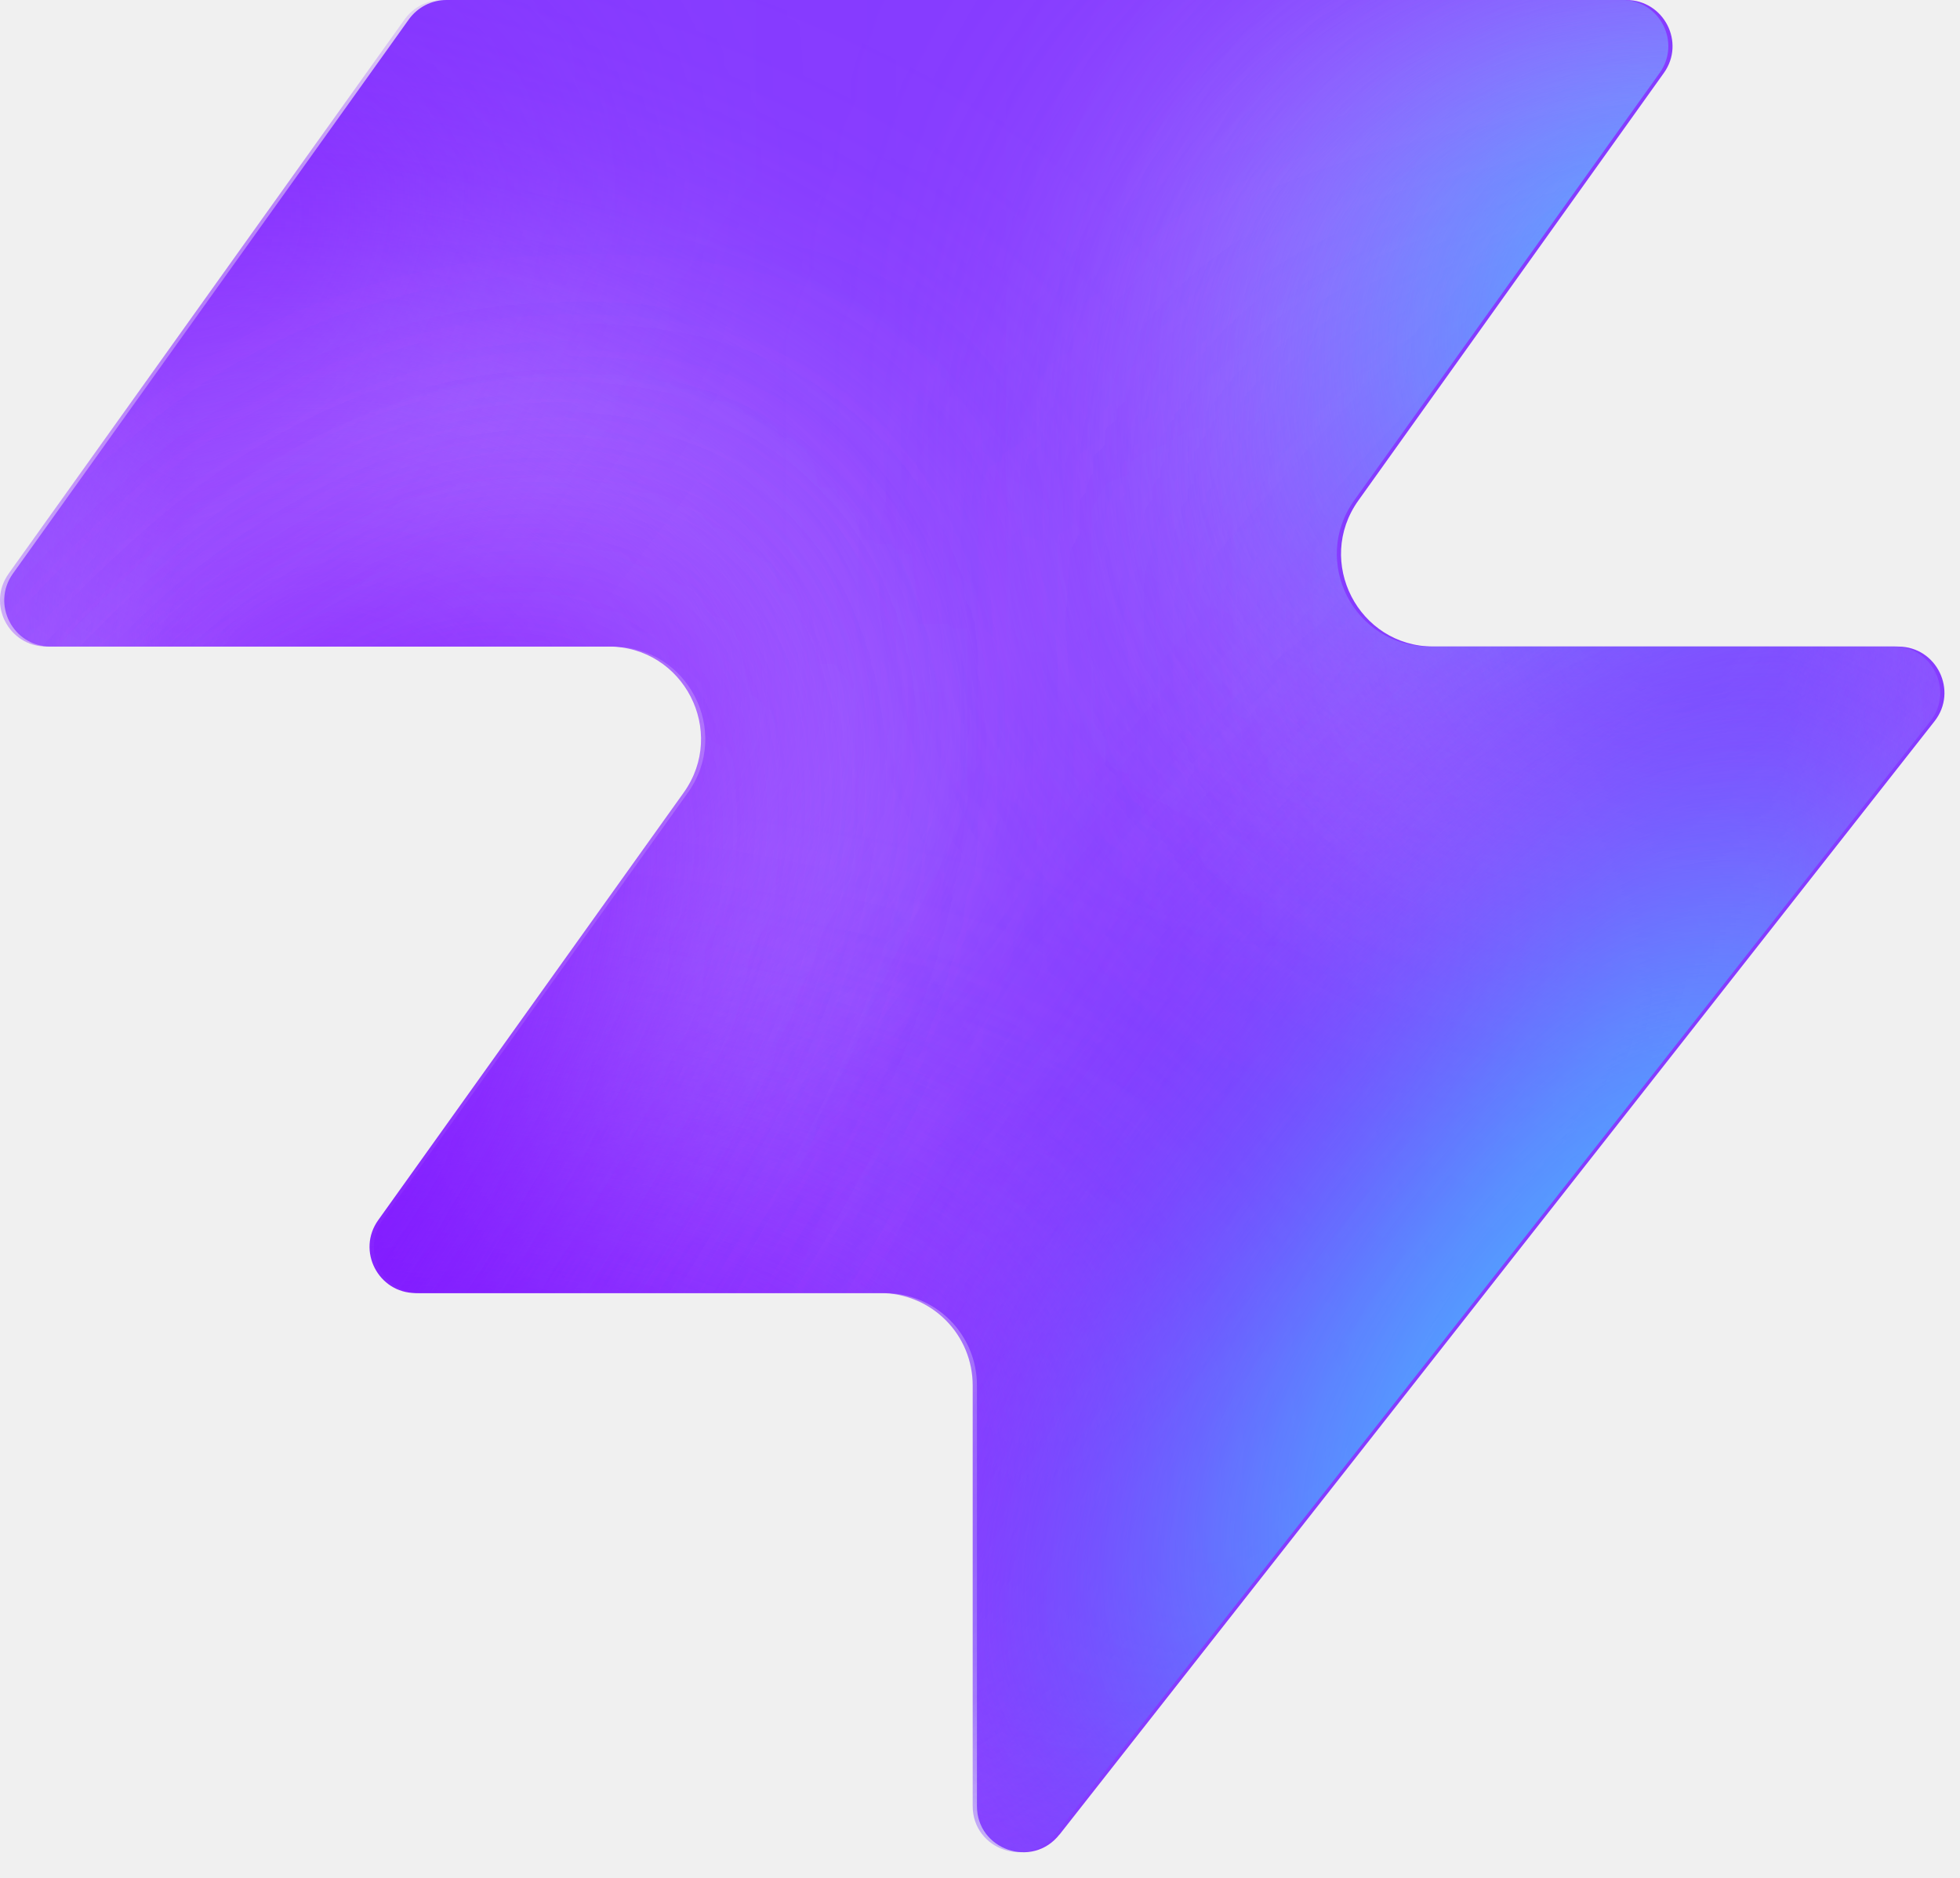
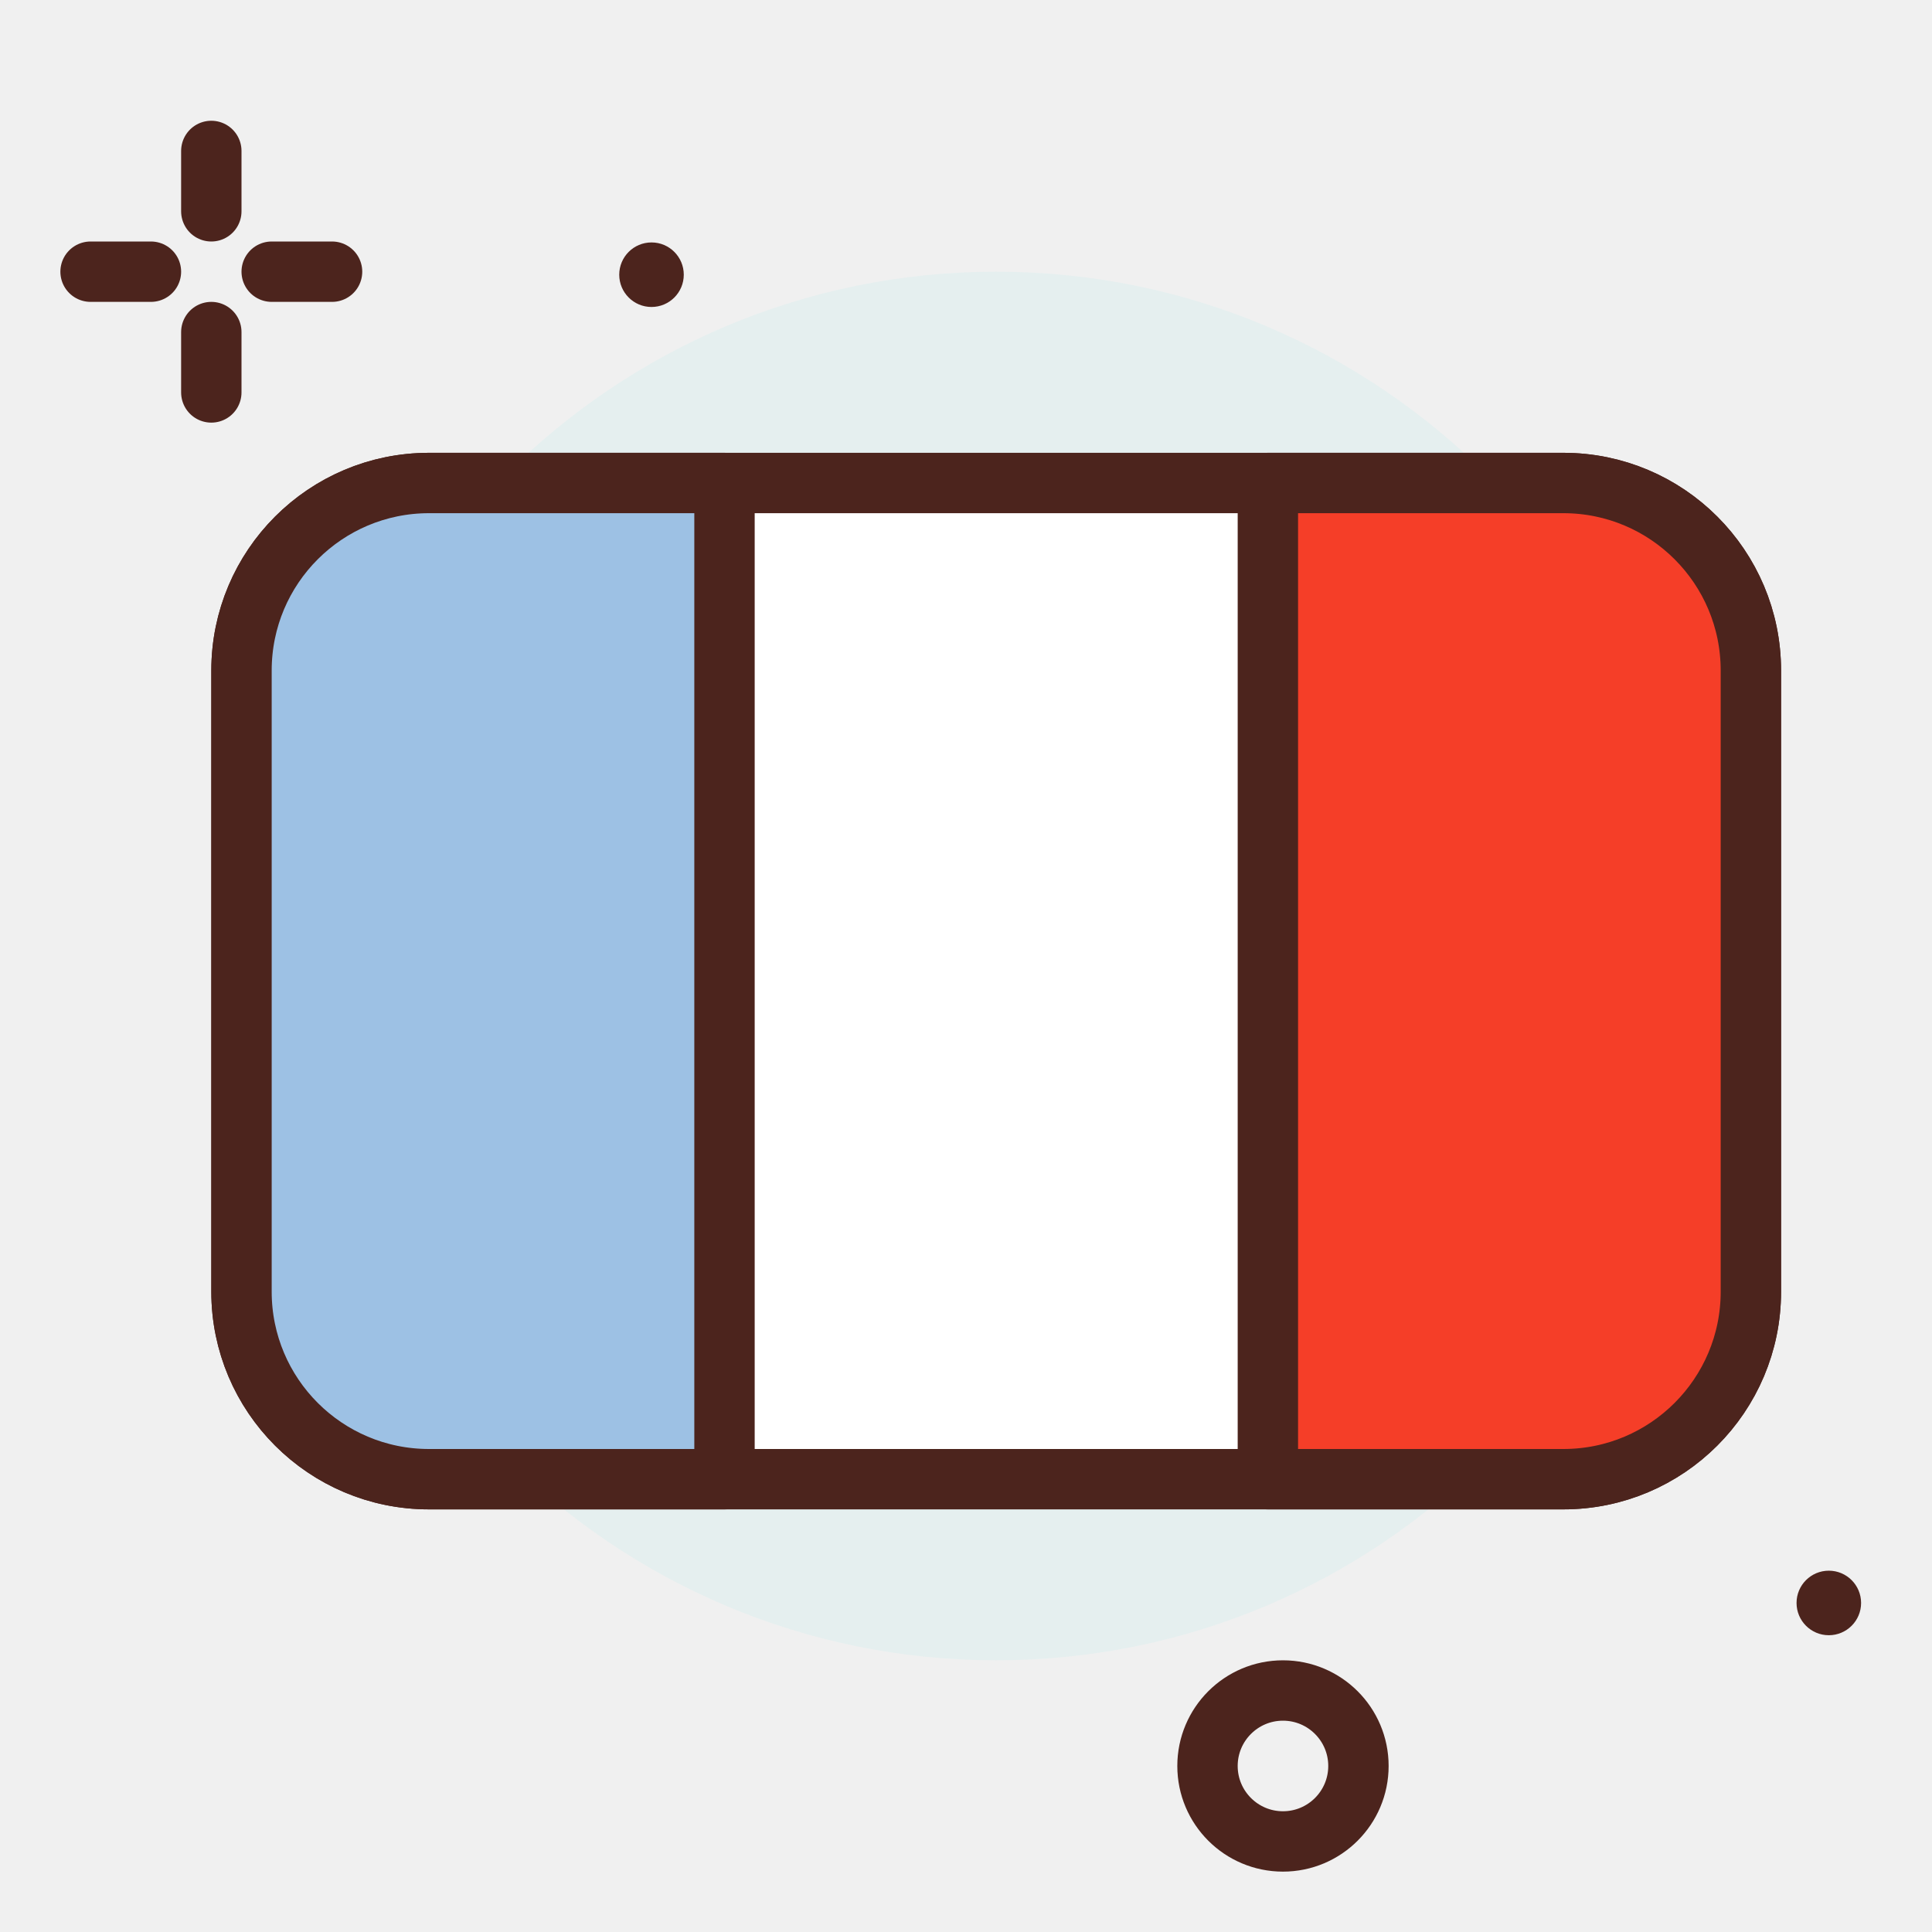
- <svg xmlns="http://www.w3.org/2000/svg" width="48" height="46" fill="none" viewBox="0 0 48 46">
-   <path fill="#863bff" d="M25.946 44.938c-.664.845-2.021.375-2.021-.698V33.937a2.26 2.26 0 0 0-2.262-2.262H10.287c-.92 0-1.456-1.04-.92-1.788l7.48-10.471c1.07-1.497 0-3.578-1.842-3.578H1.237c-.92 0-1.456-1.04-.92-1.788L10.013.474c.214-.297.556-.474.92-.474h28.894c.92 0 1.456 1.04.92 1.788l-7.48 10.471c-1.07 1.498 0 3.579 1.842 3.579h11.377c.943 0 1.473 1.088.89 1.83L25.947 44.94z" style="fill:#863bff;fill:color(display-p3 .525 .23 1);fill-opacity:1" />
-   <mask id="a" width="48" height="46" x="0" y="0" maskUnits="userSpaceOnUse" style="mask-type:alpha">
-     <path fill="#000" d="M25.842 44.938c-.664.844-2.021.375-2.021-.698V33.937a2.26 2.26 0 0 0-2.262-2.262H10.183c-.92 0-1.456-1.04-.92-1.788l7.48-10.471c1.07-1.498 0-3.579-1.842-3.579H1.133c-.92 0-1.456-1.04-.92-1.787L9.91.473c.214-.297.556-.474.92-.474h28.894c.92 0 1.456 1.04.92 1.788l-7.48 10.471c-1.07 1.498 0 3.578 1.842 3.578h11.377c.943 0 1.473 1.088.89 1.832L25.843 44.94z" style="fill:#000;fill-opacity:1" />
-   </mask>
-   <g mask="url(#a)">
-     <g filter="url(#b)">
-       <ellipse cx="5.508" cy="14.704" fill="#ede6ff" rx="5.508" ry="14.704" style="fill:#ede6ff;fill:color(display-p3 .927 .903 1);fill-opacity:1" transform="matrix(.00324 1 1 -.00324 -4.47 31.516)" />
-     </g>
-     <g filter="url(#c)">
-       <ellipse cx="10.399" cy="29.851" fill="#ede6ff" rx="10.399" ry="29.851" style="fill:#ede6ff;fill:color(display-p3 .927 .903 1);fill-opacity:1" transform="matrix(.00324 1 1 -.00324 -39.328 7.883)" />
-     </g>
-     <g filter="url(#d)">
-       <ellipse cx="5.508" cy="30.487" fill="#7e14ff" rx="5.508" ry="30.487" style="fill:#7e14ff;fill:color(display-p3 .492 .077 1);fill-opacity:1" transform="rotate(89.814 -25.913 -14.639)scale(1 -1)" />
-     </g>
-     <g filter="url(#e)">
-       <ellipse cx="5.508" cy="30.599" fill="#7e14ff" rx="5.508" ry="30.599" style="fill:#7e14ff;fill:color(display-p3 .492 .077 1);fill-opacity:1" transform="rotate(89.814 -32.644 -3.334)scale(1 -1)" />
-     </g>
-     <g filter="url(#f)">
-       <ellipse cx="5.508" cy="30.599" fill="#7e14ff" rx="5.508" ry="30.599" style="fill:#7e14ff;fill:color(display-p3 .492 .077 1);fill-opacity:1" transform="matrix(.00324 1 1 -.00324 -34.34 30.47)" />
-     </g>
-     <g filter="url(#g)">
-       <ellipse cx="14.072" cy="22.078" fill="#ede6ff" rx="14.072" ry="22.078" style="fill:#ede6ff;fill:color(display-p3 .927 .903 1);fill-opacity:1" transform="rotate(93.35 24.506 48.493)scale(-1 1)" />
-     </g>
-     <g filter="url(#h)">
-       <ellipse cx="3.47" cy="21.501" fill="#7e14ff" rx="3.47" ry="21.501" style="fill:#7e14ff;fill:color(display-p3 .492 .077 1);fill-opacity:1" transform="rotate(89.009 28.708 47.59)scale(-1 1)" />
-     </g>
-     <g filter="url(#i)">
-       <ellipse cx="3.47" cy="21.501" fill="#7e14ff" rx="3.47" ry="21.501" style="fill:#7e14ff;fill:color(display-p3 .492 .077 1);fill-opacity:1" transform="rotate(89.009 28.708 47.59)scale(-1 1)" />
-     </g>
-     <g filter="url(#j)">
-       <ellipse cx=".387" cy="8.972" fill="#7e14ff" rx="4.407" ry="29.108" style="fill:#7e14ff;fill:color(display-p3 .492 .077 1);fill-opacity:1" transform="rotate(39.51 .387 8.972)" />
-     </g>
-     <g filter="url(#k)">
-       <ellipse cx="47.523" cy="-6.092" fill="#7e14ff" rx="4.407" ry="29.108" style="fill:#7e14ff;fill:color(display-p3 .492 .077 1);fill-opacity:1" transform="rotate(37.892 47.523 -6.092)" />
-     </g>
-     <g filter="url(#l)">
-       <ellipse cx="41.412" cy="6.333" fill="#47bfff" rx="5.971" ry="9.665" style="fill:#47bfff;fill:color(display-p3 .28 .748 1);fill-opacity:1" transform="rotate(37.892 41.412 6.333)" />
-     </g>
-     <g filter="url(#m)">
-       <ellipse cx="-1.879" cy="38.332" fill="#7e14ff" rx="4.407" ry="29.108" style="fill:#7e14ff;fill:color(display-p3 .492 .077 1);fill-opacity:1" transform="rotate(37.892 -1.88 38.332)" />
-     </g>
-     <g filter="url(#n)">
-       <ellipse cx="-1.879" cy="38.332" fill="#7e14ff" rx="4.407" ry="29.108" style="fill:#7e14ff;fill:color(display-p3 .492 .077 1);fill-opacity:1" transform="rotate(37.892 -1.88 38.332)" />
-     </g>
-     <g filter="url(#o)">
-       <ellipse cx="35.651" cy="29.907" fill="#7e14ff" rx="4.407" ry="29.108" style="fill:#7e14ff;fill:color(display-p3 .492 .077 1);fill-opacity:1" transform="rotate(37.892 35.651 29.907)" />
-     </g>
-     <g filter="url(#p)">
-       <ellipse cx="38.418" cy="32.4" fill="#47bfff" rx="5.971" ry="15.297" style="fill:#47bfff;fill:color(display-p3 .28 .748 1);fill-opacity:1" transform="rotate(37.892 38.418 32.4)" />
-     </g>
+ <svg xmlns="http://www.w3.org/2000/svg" width="800px" height="800px" viewBox="0 0 64 64">
+   <g id="france-flag-love-ico">
+     <circle cx="33" cy="32" r="23" style="fill:#e5efef" />
+     <line x1="7" y1="5" x2="7" y2="7" style="fill:none;stroke:#4c241d;stroke-linecap:round;stroke-linejoin:round;stroke-width:2px" />
+     <line x1="7" y1="11" x2="7" y2="13" style="fill:none;stroke:#4c241d;stroke-linecap:round;stroke-linejoin:round;stroke-width:2px" />
+     <line x1="3" y1="9" x2="5" y2="9" style="fill:none;stroke:#4c241d;stroke-linecap:round;stroke-linejoin:round;stroke-width:2px" />
+     <line x1="9" y1="9" x2="11" y2="9" style="fill:none;stroke:#4c241d;stroke-linecap:round;stroke-linejoin:round;stroke-width:2px" />
+     <circle cx="42.5" cy="58.5" r="2.5" style="fill:none;stroke:#4c241d;stroke-linecap:round;stroke-linejoin:round;stroke-width:2px" />
+     <path d="M22.651,9.1a1.069,1.069,0,1,1-1.069-1.069A1.069,1.069,0,0,1,22.651,9.1Z" style="fill:#4c241d" />
+     <path d="M61.651,53.1a1.069,1.069,0,1,1-1.069-1.069A1.069,1.069,0,0,1,61.651,53.1Z" style="fill:#4c241d" />
+     <rect x="8" y="16" width="50" height="33" rx="6.212" ry="6.212" style="fill:#ffffff;stroke:#4c241d;stroke-linecap:round;stroke-linejoin:round;stroke-width:2px" />
+     <path d="M14.212,16H24a0,0,0,0,1,0,0V49a0,0,0,0,1,0,0H14.212A6.212,6.212,0,0,1,8,42.788V22.212A6.212,6.212,0,0,1,14.212,16Z" style="fill:#9dc1e4;stroke:#4c241d;stroke-linecap:round;stroke-linejoin:round;stroke-width:2px" />
+     <path d="M42,16h9.788A6.212,6.212,0,0,1,58,22.212V42.788A6.212,6.212,0,0,1,51.788,49H42a0,0,0,0,1,0,0V16A0,0,0,0,1,42,16Z" style="fill:#f53e28;stroke:#4c241d;stroke-linecap:round;stroke-linejoin:round;stroke-width:2px" />
  </g>
-   <defs>
-     <filter id="b" width="60.045" height="41.654" x="-19.77" y="16.149" color-interpolation-filters="sRGB" filterUnits="userSpaceOnUse">
-       <feFlood flood-opacity="0" result="BackgroundImageFix" />
-       <feBlend in="SourceGraphic" in2="BackgroundImageFix" result="shape" />
-       <feGaussianBlur result="effect1_foregroundBlur_2002_17158" stdDeviation="7.659" />
-     </filter>
-     <filter id="c" width="90.34" height="51.437" x="-54.613" y="-7.533" color-interpolation-filters="sRGB" filterUnits="userSpaceOnUse">
-       <feFlood flood-opacity="0" result="BackgroundImageFix" />
-       <feBlend in="SourceGraphic" in2="BackgroundImageFix" result="shape" />
-       <feGaussianBlur result="effect1_foregroundBlur_2002_17158" stdDeviation="7.659" />
-     </filter>
-     <filter id="d" width="79.355" height="29.4" x="-49.64" y="2.03" color-interpolation-filters="sRGB" filterUnits="userSpaceOnUse">
-       <feFlood flood-opacity="0" result="BackgroundImageFix" />
-       <feBlend in="SourceGraphic" in2="BackgroundImageFix" result="shape" />
-       <feGaussianBlur result="effect1_foregroundBlur_2002_17158" stdDeviation="4.596" />
-     </filter>
-     <filter id="e" width="79.579" height="29.4" x="-45.045" y="20.029" color-interpolation-filters="sRGB" filterUnits="userSpaceOnUse">
-       <feFlood flood-opacity="0" result="BackgroundImageFix" />
-       <feBlend in="SourceGraphic" in2="BackgroundImageFix" result="shape" />
-       <feGaussianBlur result="effect1_foregroundBlur_2002_17158" stdDeviation="4.596" />
-     </filter>
-     <filter id="f" width="79.579" height="29.4" x="-43.513" y="21.178" color-interpolation-filters="sRGB" filterUnits="userSpaceOnUse">
-       <feFlood flood-opacity="0" result="BackgroundImageFix" />
-       <feBlend in="SourceGraphic" in2="BackgroundImageFix" result="shape" />
-       <feGaussianBlur result="effect1_foregroundBlur_2002_17158" stdDeviation="4.596" />
-     </filter>
-     <filter id="g" width="74.749" height="58.852" x="15.756" y="-17.901" color-interpolation-filters="sRGB" filterUnits="userSpaceOnUse">
-       <feFlood flood-opacity="0" result="BackgroundImageFix" />
-       <feBlend in="SourceGraphic" in2="BackgroundImageFix" result="shape" />
-       <feGaussianBlur result="effect1_foregroundBlur_2002_17158" stdDeviation="7.659" />
-     </filter>
-     <filter id="h" width="61.377" height="25.362" x="23.548" y="2.284" color-interpolation-filters="sRGB" filterUnits="userSpaceOnUse">
-       <feFlood flood-opacity="0" result="BackgroundImageFix" />
-       <feBlend in="SourceGraphic" in2="BackgroundImageFix" result="shape" />
-       <feGaussianBlur result="effect1_foregroundBlur_2002_17158" stdDeviation="4.596" />
-     </filter>
-     <filter id="i" width="61.377" height="25.362" x="23.548" y="2.284" color-interpolation-filters="sRGB" filterUnits="userSpaceOnUse">
-       <feFlood flood-opacity="0" result="BackgroundImageFix" />
-       <feBlend in="SourceGraphic" in2="BackgroundImageFix" result="shape" />
-       <feGaussianBlur result="effect1_foregroundBlur_2002_17158" stdDeviation="4.596" />
-     </filter>
-     <filter id="j" width="56.045" height="63.649" x="-27.636" y="-22.853" color-interpolation-filters="sRGB" filterUnits="userSpaceOnUse">
-       <feFlood flood-opacity="0" result="BackgroundImageFix" />
-       <feBlend in="SourceGraphic" in2="BackgroundImageFix" result="shape" />
-       <feGaussianBlur result="effect1_foregroundBlur_2002_17158" stdDeviation="4.596" />
-     </filter>
-     <filter id="k" width="54.814" height="64.646" x="20.116" y="-38.415" color-interpolation-filters="sRGB" filterUnits="userSpaceOnUse">
-       <feFlood flood-opacity="0" result="BackgroundImageFix" />
-       <feBlend in="SourceGraphic" in2="BackgroundImageFix" result="shape" />
-       <feGaussianBlur result="effect1_foregroundBlur_2002_17158" stdDeviation="4.596" />
-     </filter>
-     <filter id="l" width="33.541" height="35.313" x="24.641" y="-11.323" color-interpolation-filters="sRGB" filterUnits="userSpaceOnUse">
-       <feFlood flood-opacity="0" result="BackgroundImageFix" />
-       <feBlend in="SourceGraphic" in2="BackgroundImageFix" result="shape" />
-       <feGaussianBlur result="effect1_foregroundBlur_2002_17158" stdDeviation="4.596" />
-     </filter>
-     <filter id="m" width="54.814" height="64.646" x="-29.286" y="6.009" color-interpolation-filters="sRGB" filterUnits="userSpaceOnUse">
-       <feFlood flood-opacity="0" result="BackgroundImageFix" />
-       <feBlend in="SourceGraphic" in2="BackgroundImageFix" result="shape" />
-       <feGaussianBlur result="effect1_foregroundBlur_2002_17158" stdDeviation="4.596" />
-     </filter>
-     <filter id="n" width="54.814" height="64.646" x="-29.286" y="6.009" color-interpolation-filters="sRGB" filterUnits="userSpaceOnUse">
-       <feFlood flood-opacity="0" result="BackgroundImageFix" />
-       <feBlend in="SourceGraphic" in2="BackgroundImageFix" result="shape" />
-       <feGaussianBlur result="effect1_foregroundBlur_2002_17158" stdDeviation="4.596" />
-     </filter>
-     <filter id="o" width="54.814" height="64.646" x="8.244" y="-2.416" color-interpolation-filters="sRGB" filterUnits="userSpaceOnUse">
-       <feFlood flood-opacity="0" result="BackgroundImageFix" />
-       <feBlend in="SourceGraphic" in2="BackgroundImageFix" result="shape" />
-       <feGaussianBlur result="effect1_foregroundBlur_2002_17158" stdDeviation="4.596" />
-     </filter>
-     <filter id="p" width="39.409" height="43.623" x="18.713" y="10.588" color-interpolation-filters="sRGB" filterUnits="userSpaceOnUse">
-       <feFlood flood-opacity="0" result="BackgroundImageFix" />
-       <feBlend in="SourceGraphic" in2="BackgroundImageFix" result="shape" />
-       <feGaussianBlur result="effect1_foregroundBlur_2002_17158" stdDeviation="4.596" />
-     </filter>
-   </defs>
</svg>
